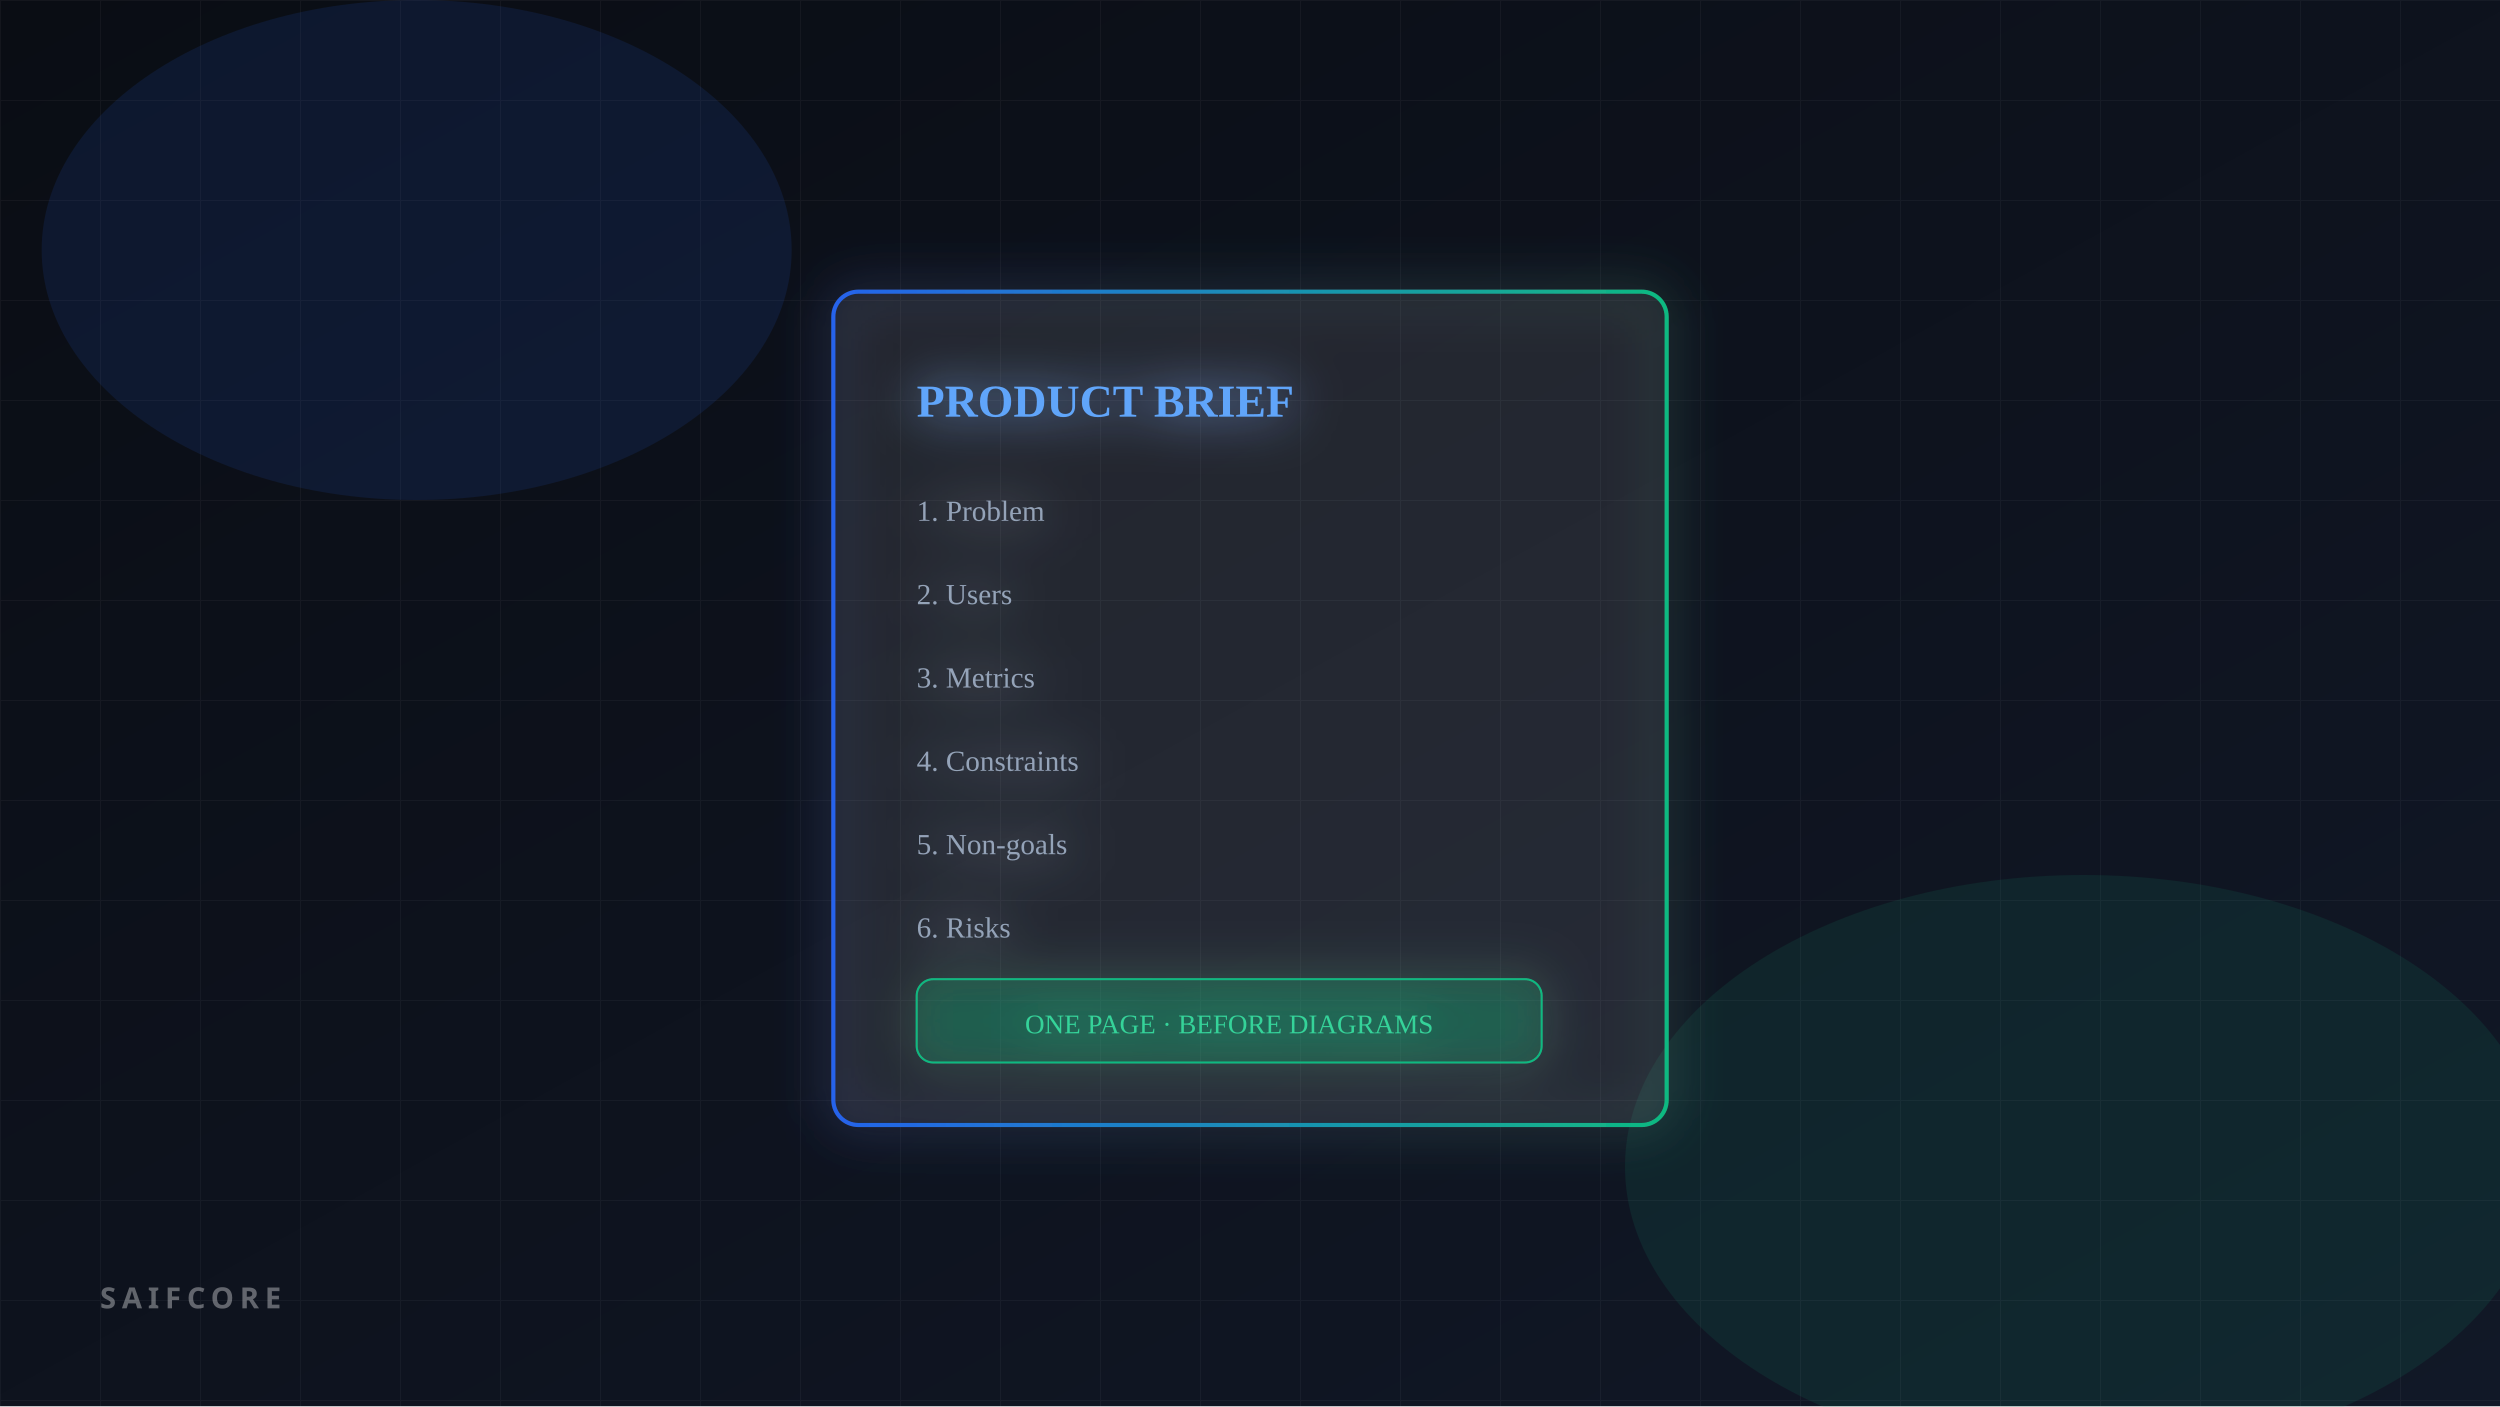
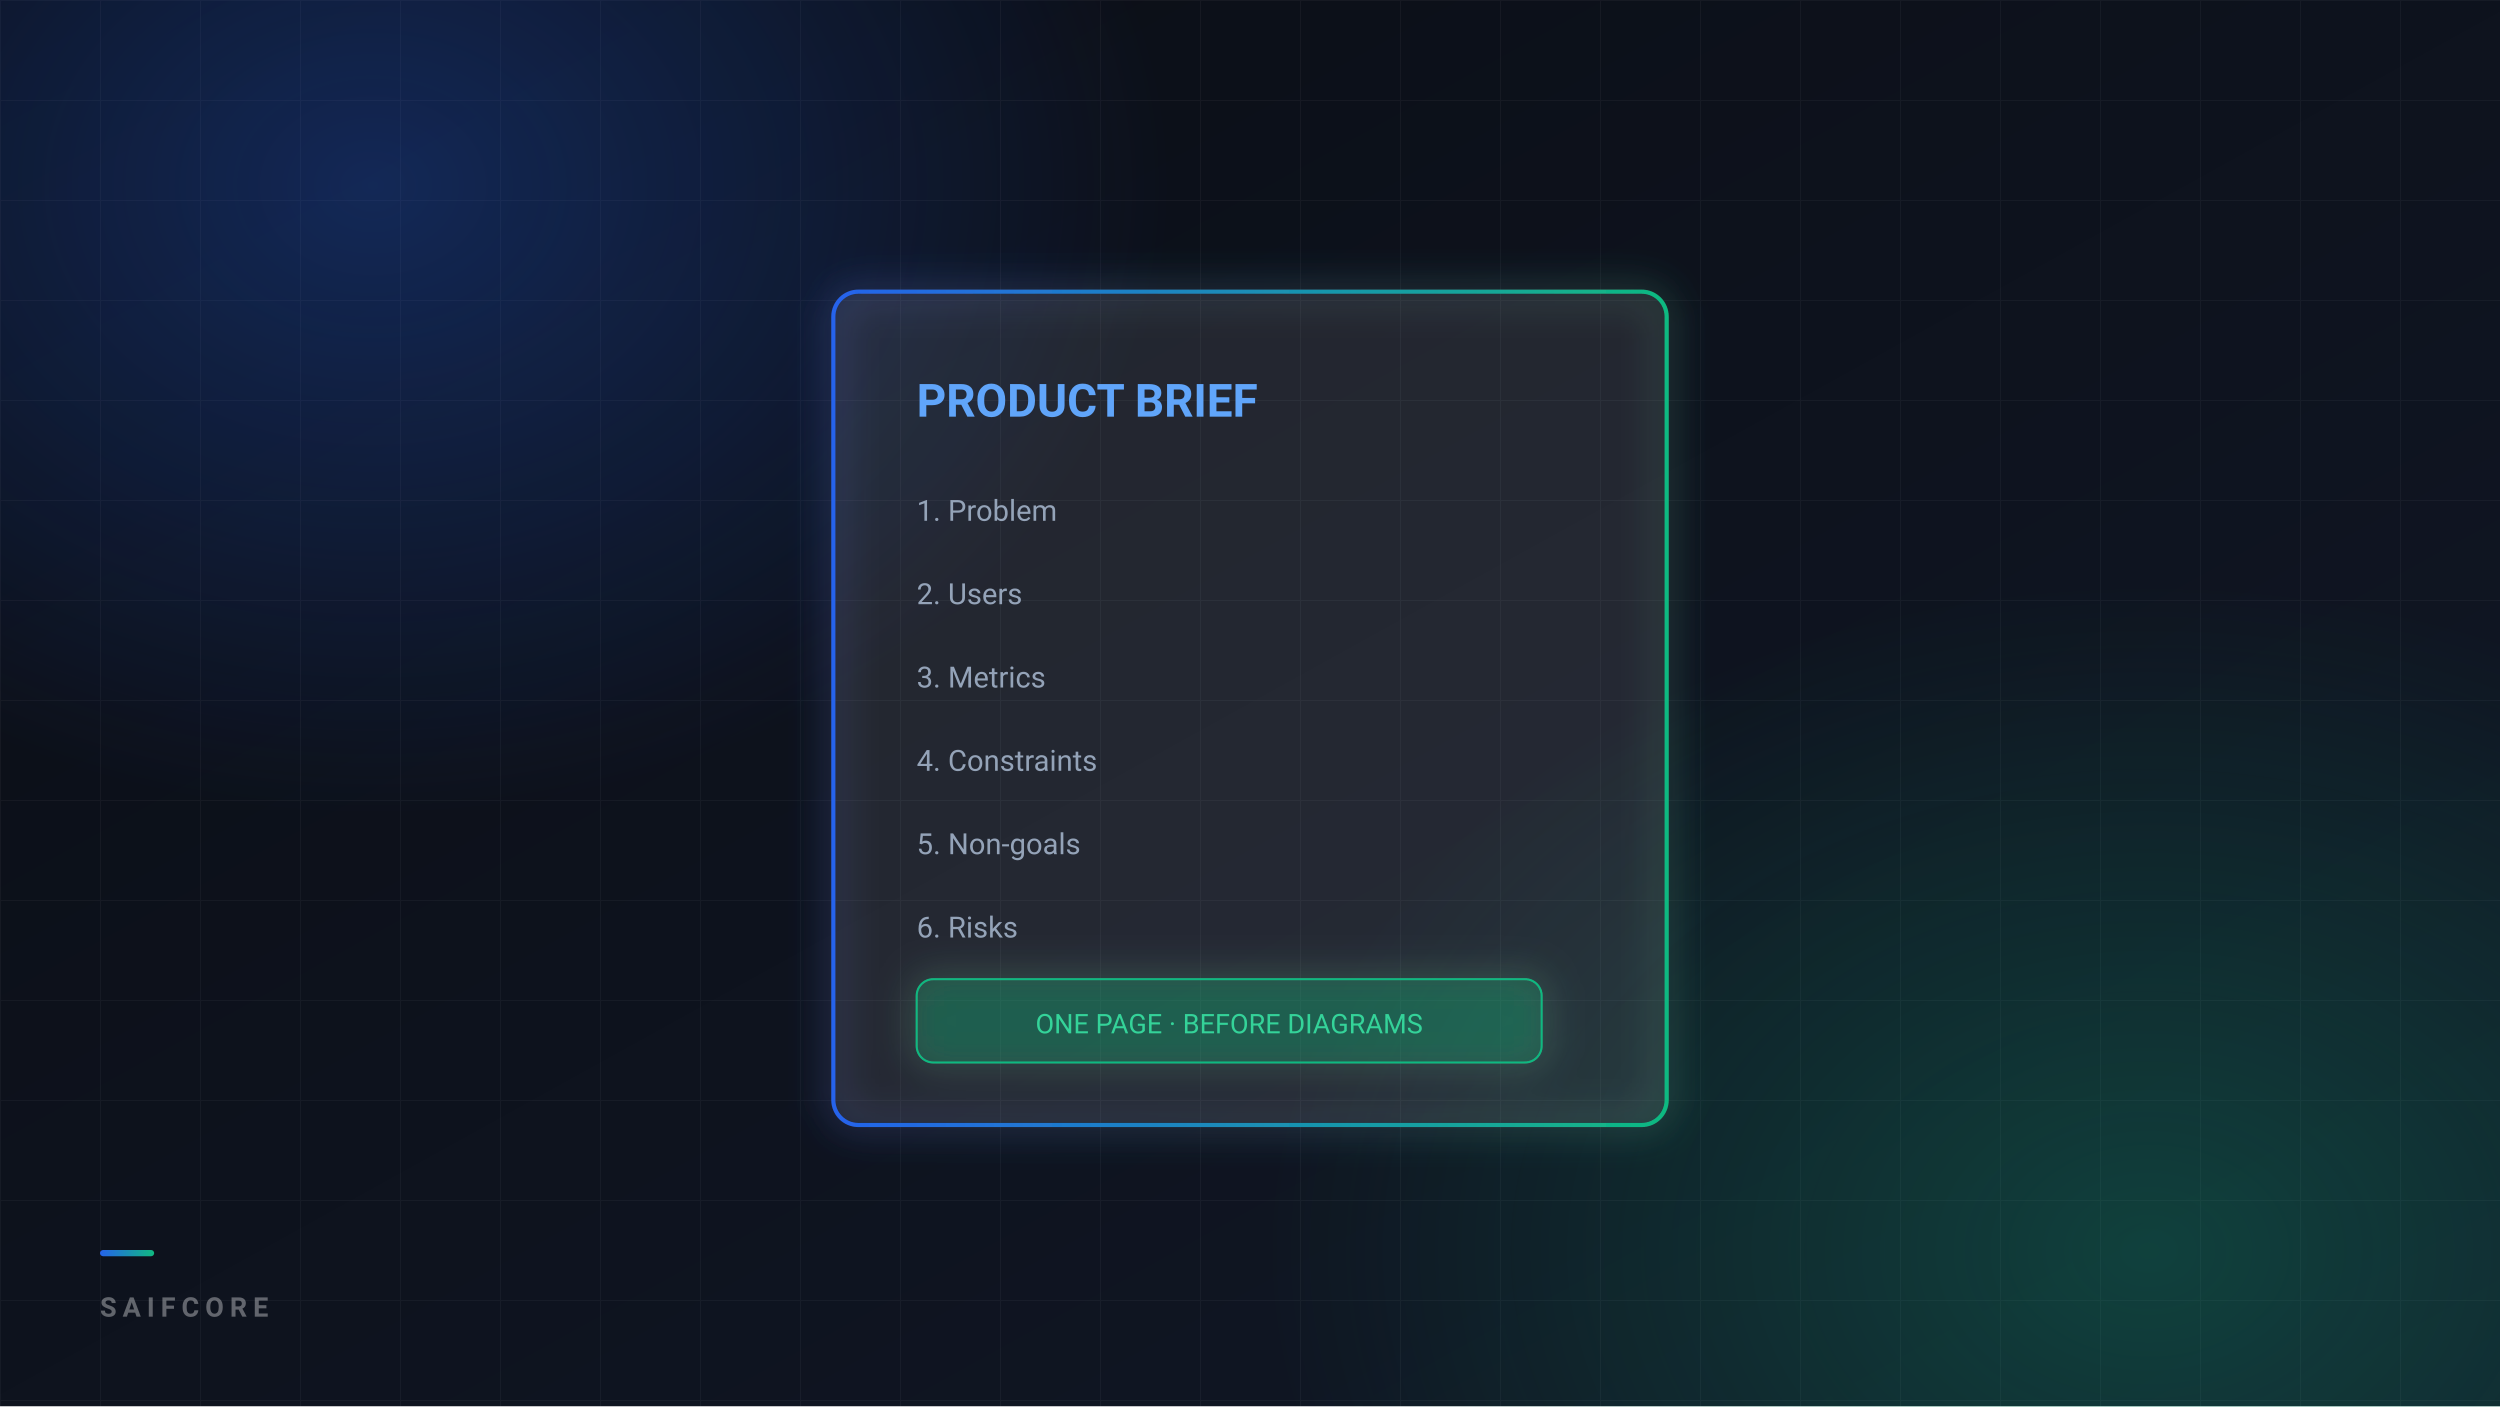
- <svg xmlns="http://www.w3.org/2000/svg" viewBox="0 0 1200 675" role="img" aria-hidden="true">
+ <svg xmlns="http://www.w3.org/2000/svg" viewBox="0 0 1200 675" role="img" aria-hidden="true" font-family="ui-sans-serif,system-ui,-apple-system,Segoe UI,Roboto,sans-serif">
  <defs>
    <linearGradient id="bg" x1="0%" y1="0%" x2="100%" y2="100%">
      <stop offset="0%" stop-color="#0a0d14" />
      <stop offset="100%" stop-color="#111827" />
    </linearGradient>
    <linearGradient id="brand" x1="0%" y1="0%" x2="100%" y2="0%">
      <stop offset="0%" stop-color="#2563eb" />
      <stop offset="100%" stop-color="#10b981" />
    </linearGradient>
+     <radialGradient id="haloBlue">
+       <stop offset="0%" stop-color="#2563eb" stop-opacity="0.3" />
+       <stop offset="100%" stop-color="#2563eb" stop-opacity="0" />
+     </radialGradient>
+     <radialGradient id="haloGreen">
+       <stop offset="0%" stop-color="#10b981" stop-opacity="0.26" />
+       <stop offset="100%" stop-color="#10b981" stop-opacity="0" />
+     </radialGradient>
    <pattern id="grid" width="48" height="48" patternUnits="userSpaceOnUse">
      <path d="M48 0H0V48" fill="none" stroke="rgba(255,255,255,0.04)" stroke-width="1" />
    </pattern>
    <filter id="glow" x="-50%" y="-50%" width="200%" height="200%">
-       <feGaussianBlur stdDeviation="12" result="b" />
+       <feGaussianBlur stdDeviation="9" result="b" />
      <feMerge>
        <feMergeNode in="b" />
        <feMergeNode in="SourceGraphic" />
      </feMerge>
    </filter>
  </defs>
  <rect width="1200" height="675" fill="url(#bg)" />
  <rect width="1200" height="675" fill="url(#grid)" />
-   <ellipse cx="200" cy="120" rx="180" ry="120" fill="#2563eb" opacity="0.12" />
-   <ellipse cx="1000" cy="560" rx="220" ry="140" fill="#10b981" opacity="0.1" />
+   <ellipse cx="180" cy="90" rx="380" ry="300" fill="url(#haloBlue)" />
+   <ellipse cx="1030" cy="600" rx="420" ry="320" fill="url(#haloGreen)" />
  <g filter="url(#glow)">
    <rect x="400" y="140" width="400" height="400" rx="12" fill="rgba(255,255,255,0.05)" stroke="url(#brand)" stroke-width="2" />
+     <rect x="440" y="470" width="300" height="40" rx="8" fill="rgba(16,185,129,0.2)" stroke="#10b981" stroke-width="1" />
+   </g>
+   <g>
    <text x="440" y="200" fill="#60a5fa" font-size="22" font-weight="700">PRODUCT BRIEF</text>
    <text x="440" y="250" fill="#94a3b8" font-size="14">1. Problem</text>
    <text x="440" y="290" fill="#94a3b8" font-size="14">2. Users</text>
    <text x="440" y="330" fill="#94a3b8" font-size="14">3. Metrics</text>
    <text x="440" y="370" fill="#94a3b8" font-size="14">4. Constraints</text>
    <text x="440" y="410" fill="#94a3b8" font-size="14">5. Non-goals</text>
    <text x="440" y="450" fill="#94a3b8" font-size="14">6. Risks</text>
-     <rect x="440" y="470" width="300" height="40" rx="8" fill="rgba(16,185,129,0.2)" stroke="#10b981" stroke-width="1" />
    <text x="590" y="496" text-anchor="middle" fill="#34d399" font-size="13">ONE PAGE · BEFORE DIAGRAMS</text>
  </g>
-   <text x="48" y="628" fill="rgba(255,255,255,0.35)" font-family="ui-sans-serif,system-ui,sans-serif" font-size="14" font-weight="600" letter-spacing="0.2em">SAIFCORE</text>
+   <rect x="48" y="600" width="26" height="3" rx="1.5" fill="url(#brand)" />
+   <text x="48" y="632" fill="rgba(255,255,255,0.35)" font-size="13" font-weight="700" letter-spacing="0.22em">SAIFCORE</text>
</svg>
